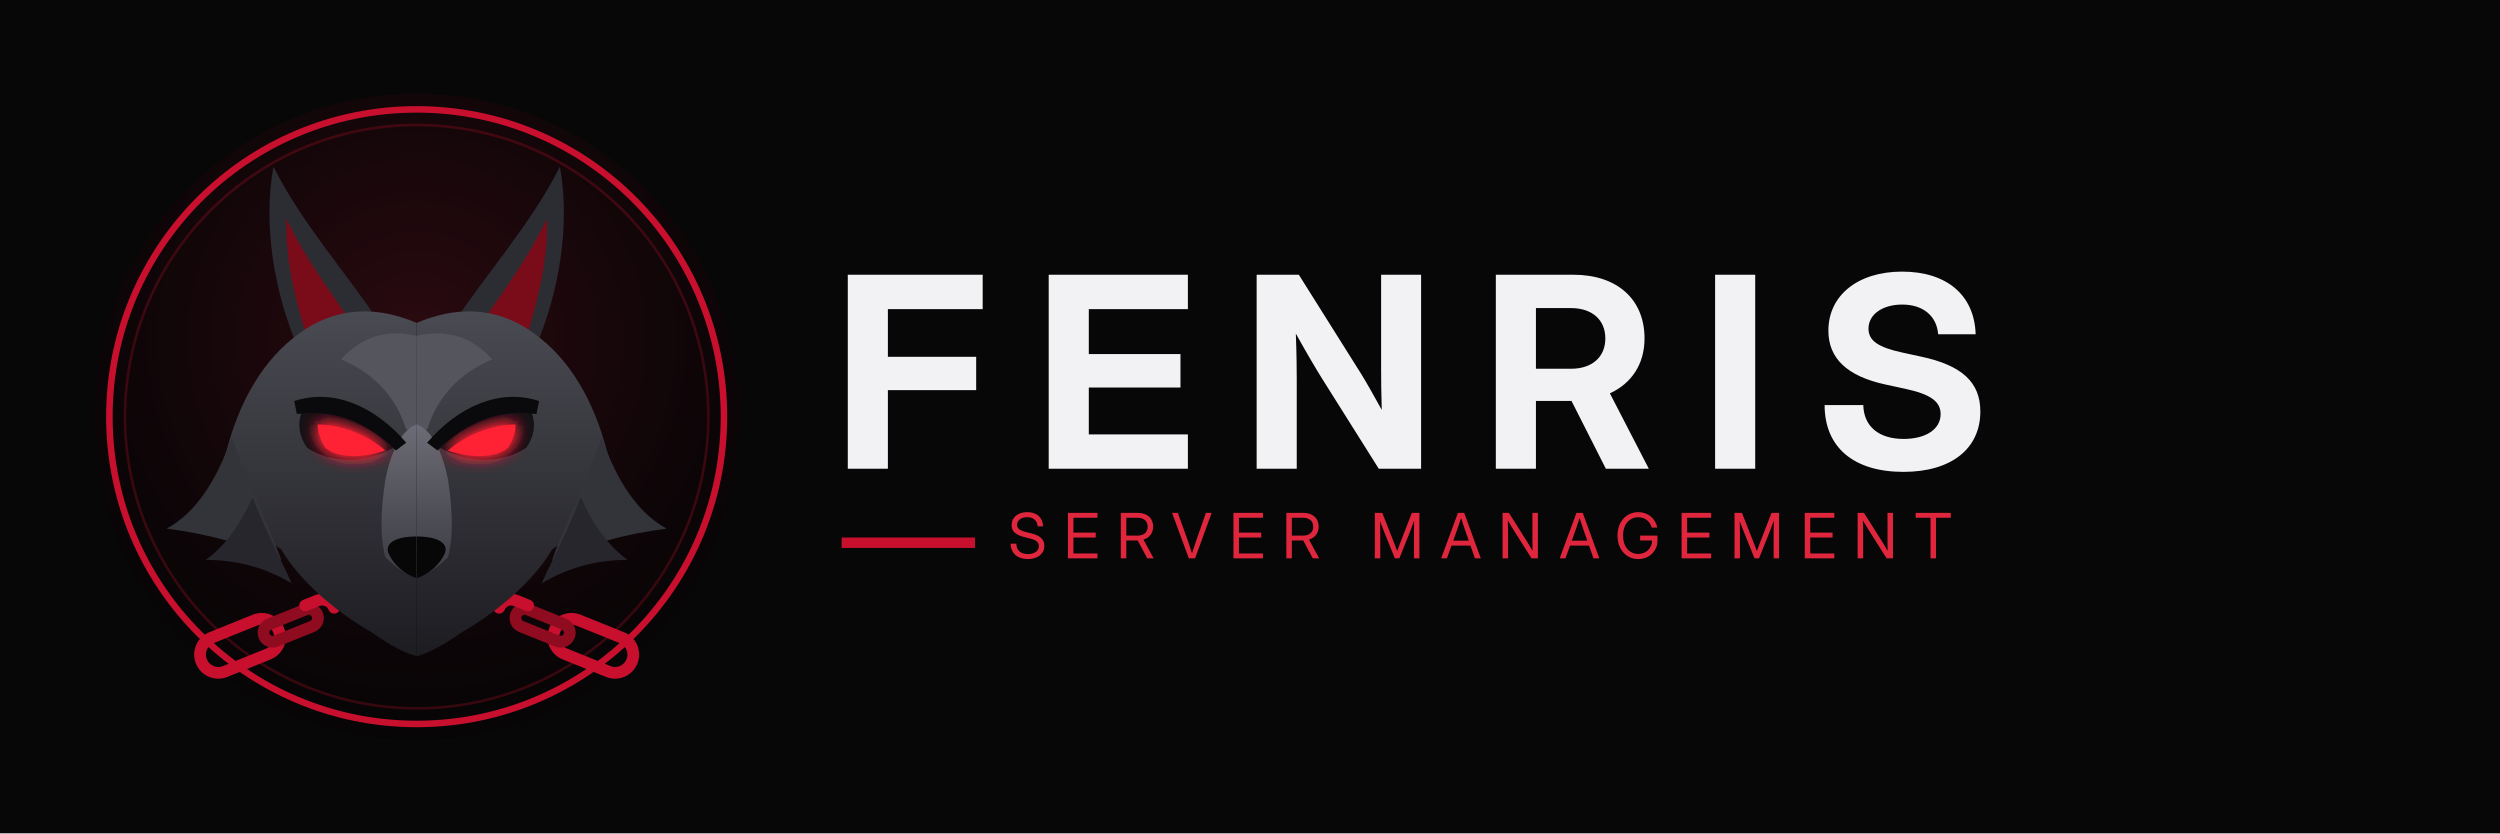
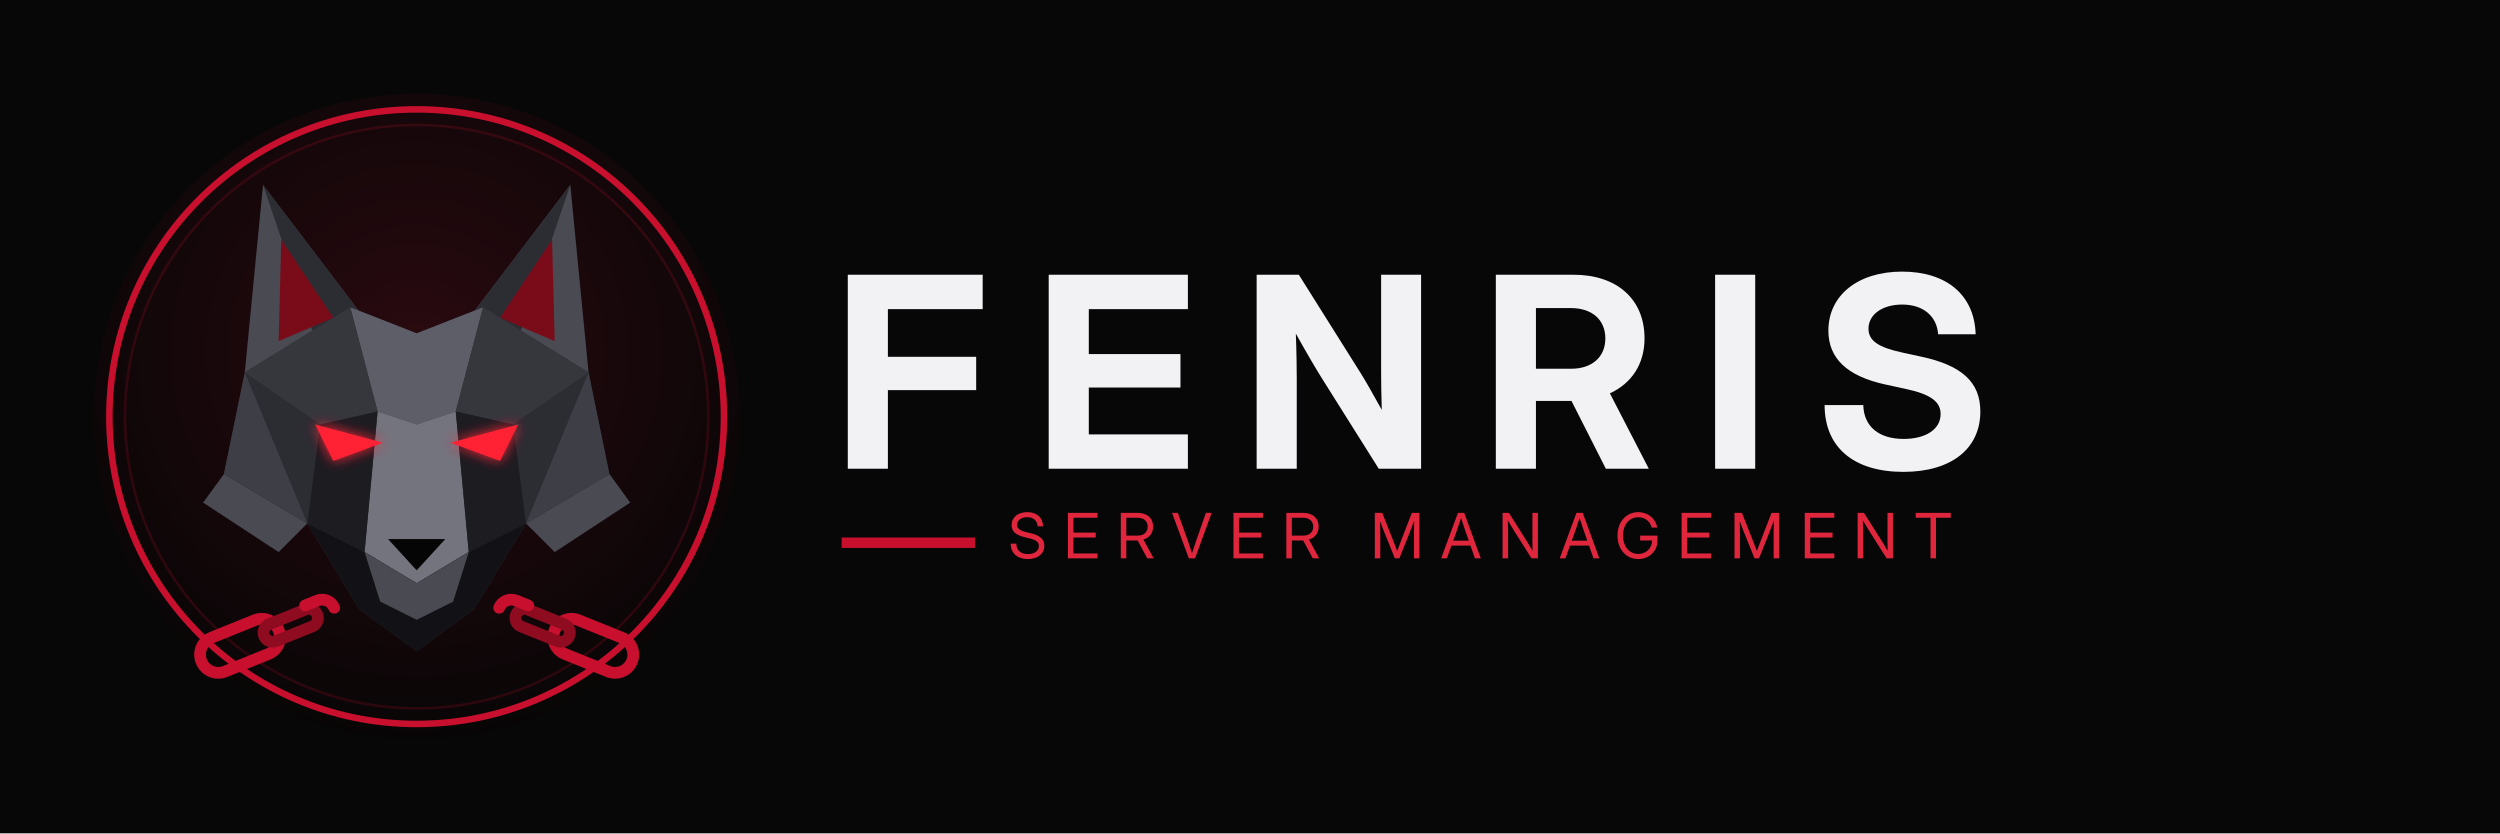
<svg xmlns="http://www.w3.org/2000/svg" viewBox="0 0 1200 400" width="1200" height="400">
  <rect width="1200" height="400" fill="#070707" />
  <g transform="translate(40 40) scale(0.625)">
    <defs>
-       <radialGradient id="bg" cx="50%" cy="38%" r="65%">
+       <radialGradient id="bg" cx="50%" cy="40%" r="65%">
        <stop offset="0" stop-color="#2a0a10" />
-         <stop offset=".7" stop-color="#0d0507" />
        <stop offset="1" stop-color="#050505" />
      </radialGradient>
-       <linearGradient id="fur" x1="0" y1="0" x2="0" y2="1">
-         <stop offset="0" stop-color="#4a4a52" />
-         <stop offset="1" stop-color="#1c1c21" />
-       </linearGradient>
-       <linearGradient id="muz" x1="0" y1="0" x2="0" y2="1">
-         <stop offset="0" stop-color="#6c6c76" />
-         <stop offset="1" stop-color="#3a3a42" />
-       </linearGradient>
-       <filter id="glow" x="-80%" y="-80%" width="260%" height="260%">
-         <feGaussianBlur stdDeviation="6" result="b" />
+       <filter id="glow" x="-50%" y="-50%" width="200%" height="200%">
+         <feGaussianBlur stdDeviation="5" result="b" />
        <feMerge>
-           <feMergeNode in="b" />
          <feMergeNode in="b" />
          <feMergeNode in="SourceGraphic" />
        </feMerge>
      </filter>
-       <g id="half">
-         <path d="M146 64 C168 108 204 148 226 182 L166 206 C146 160 138 108 146 64Z" fill="#2c2c33" />
-         <path d="M156 104 C170 134 190 160 206 184 L172 196 C162 164 155 134 156 104Z" fill="#7a0c1a" />
-         <path d="M256 184 C228 172 196 170 166 192 C138 212 120 244 110 282 C104 302 94 318 80 332 C108 334 132 344 152 358 C166 382 194 406 222 422 C236 432 248 438 256 440Z" fill="url(#fur)" />
-         <path d="M114 272 C102 306 86 330 64 342 C96 346 124 354 152 366 C144 344 128 310 114 272Z" fill="#33333a" />
-         <path d="M130 318 C120 340 108 356 94 366 C118 366 140 372 160 384 C152 366 140 344 130 318Z" fill="#26262c" />
-         <path d="M256 194 C232 188 212 196 198 212 C222 222 240 240 248 266 L256 266Z" fill="#55555e" />
-         <path d="M256 262 C244 266 236 284 232 304 C228 330 228 350 232 364 C242 374 250 378 256 380Z" fill="url(#muz)" />
-         <path d="M168 252 C192 248 218 260 238 280 C216 292 190 292 172 280 C166 272 164 262 168 252Z" fill="#121216" />
-         <path d="M180 262 C198 262 218 270 232 282 C214 288 196 288 186 280 C182 274 180 268 180 262Z" fill="#ff2236" filter="url(#glow)" />
-         <path d="M162 244 C192 234 224 248 248 276 L240 282 C218 260 192 250 164 254Z" fill="#0a0a0c" />
-         <path d="M256 348 C242 348 232 352 234 360 C238 370 248 378 256 380Z" fill="#070707" />
-       </g>
    </defs>
    <circle cx="256" cy="256" r="248" fill="url(#bg)" />
    <circle cx="256" cy="256" r="236" fill="none" stroke="#c8102e" stroke-width="5" />
-     <circle cx="256" cy="256" r="224" fill="none" stroke="#c8102e" stroke-opacity=".25" stroke-width="2" />
+     <circle cx="256" cy="256" r="224" fill="none" stroke="#c8102e" stroke-opacity=".18" stroke-width="2" />
    <g fill="none" stroke-linecap="round">
      <g transform="rotate(-22 150 420)">
        <rect x="86" y="406" width="64" height="28" rx="14" stroke="#c8102e" stroke-width="9" />
        <rect x="138" y="413" width="44" height="14" rx="7" stroke="#8e0b20" stroke-width="9" />
-         <path d="M176 410 h10 a10 10 0 0 1 10 10" stroke="#c8102e" stroke-width="9" />
+         <path d="M176 410 h10 a10 10 0 0 1 10 10 v0" stroke="#c8102e" stroke-width="9" />
      </g>
      <g transform="rotate(22 362 420)">
        <rect x="362" y="406" width="64" height="28" rx="14" stroke="#c8102e" stroke-width="9" />
        <rect x="330" y="413" width="44" height="14" rx="7" stroke="#8e0b20" stroke-width="9" />
-         <path d="M336 410 h-10 a10 10 0 0 0 -10 10" stroke="#c8102e" stroke-width="9" />
+         <path d="M336 410 h-10 a10 10 0 0 0 -10 10 v0" stroke="#c8102e" stroke-width="9" />
      </g>
    </g>
-     <use href="#half" />
-     <use href="#half" transform="translate(512 0) scale(-1 1)" />
+     <polygon points="138,78 214,178 124,222" fill="#4a4a52" />
+     <polygon points="138,78 214,178 176,190" fill="#2c2c33" />
+     <polygon points="152,120 192,180 150,198" fill="#7a0c1a" />
+     <polygon points="374,78 298,178 388,222" fill="#4a4a52" />
+     <polygon points="374,78 298,178 336,190" fill="#2c2c33" />
+     <polygon points="360,120 320,180 362,198" fill="#7a0c1a" />
+     <polygon points="124,222 205,172 256,192 307,172 388,222 404,300 340,338 300,404 256,436 212,404 172,338 108,300" fill="#2c2c33" />
+     <polygon points="108,300 172,338 150,360 92,322" fill="#4a4a52" />
+     <polygon points="404,300 340,338 362,360 420,322" fill="#4a4a52" />
+     <polygon points="124,222 172,338 108,300" fill="#3e3e46" />
+     <polygon points="388,222 340,338 404,300" fill="#3e3e46" />
+     <polygon points="205,172 256,192 307,172 286,252 256,262 226,252" fill="#5e5e68" />
+     <polygon points="124,222 205,172 226,252 182,262" fill="#36363d" />
+     <polygon points="388,222 307,172 286,252 330,262" fill="#36363d" />
+     <polygon points="226,252 256,262 286,252 296,360 256,384 216,360" fill="#74747e" />
+     <polygon points="182,262 226,252 216,360 172,338" fill="#1c1c21" />
+     <polygon points="330,262 286,252 296,360 340,338" fill="#1c1c21" />
+     <polygon points="172,338 216,360 256,384 296,360 340,338 300,404 256,436 212,404" fill="#121216" />
+     <polygon points="216,360 256,384 296,360 284,398 256,412 228,398" fill="#4a4a52" />
+     <polygon points="234,350 278,350 256,374" fill="#050505" />
+     <g filter="url(#glow)" fill="#ff2236">
+       <polygon points="178,262 230,276 192,290" />
+       <polygon points="334,262 282,276 320,290" />
+     </g>
  </g>
  <text x="400" y="225" font-family="Inter Display, Inter, DejaVu Sans, sans-serif" font-weight="700" font-size="128" letter-spacing="22" fill="#f2f2f4">FENRIS</text>
  <rect x="404" y="258" width="64" height="5" fill="#c8102e" />
  <text x="484" y="268" font-family="Inter Display, Inter, DejaVu Sans, sans-serif" font-size="30" letter-spacing="8" fill="#e0263d">SERVER MANAGEMENT</text>
</svg>
